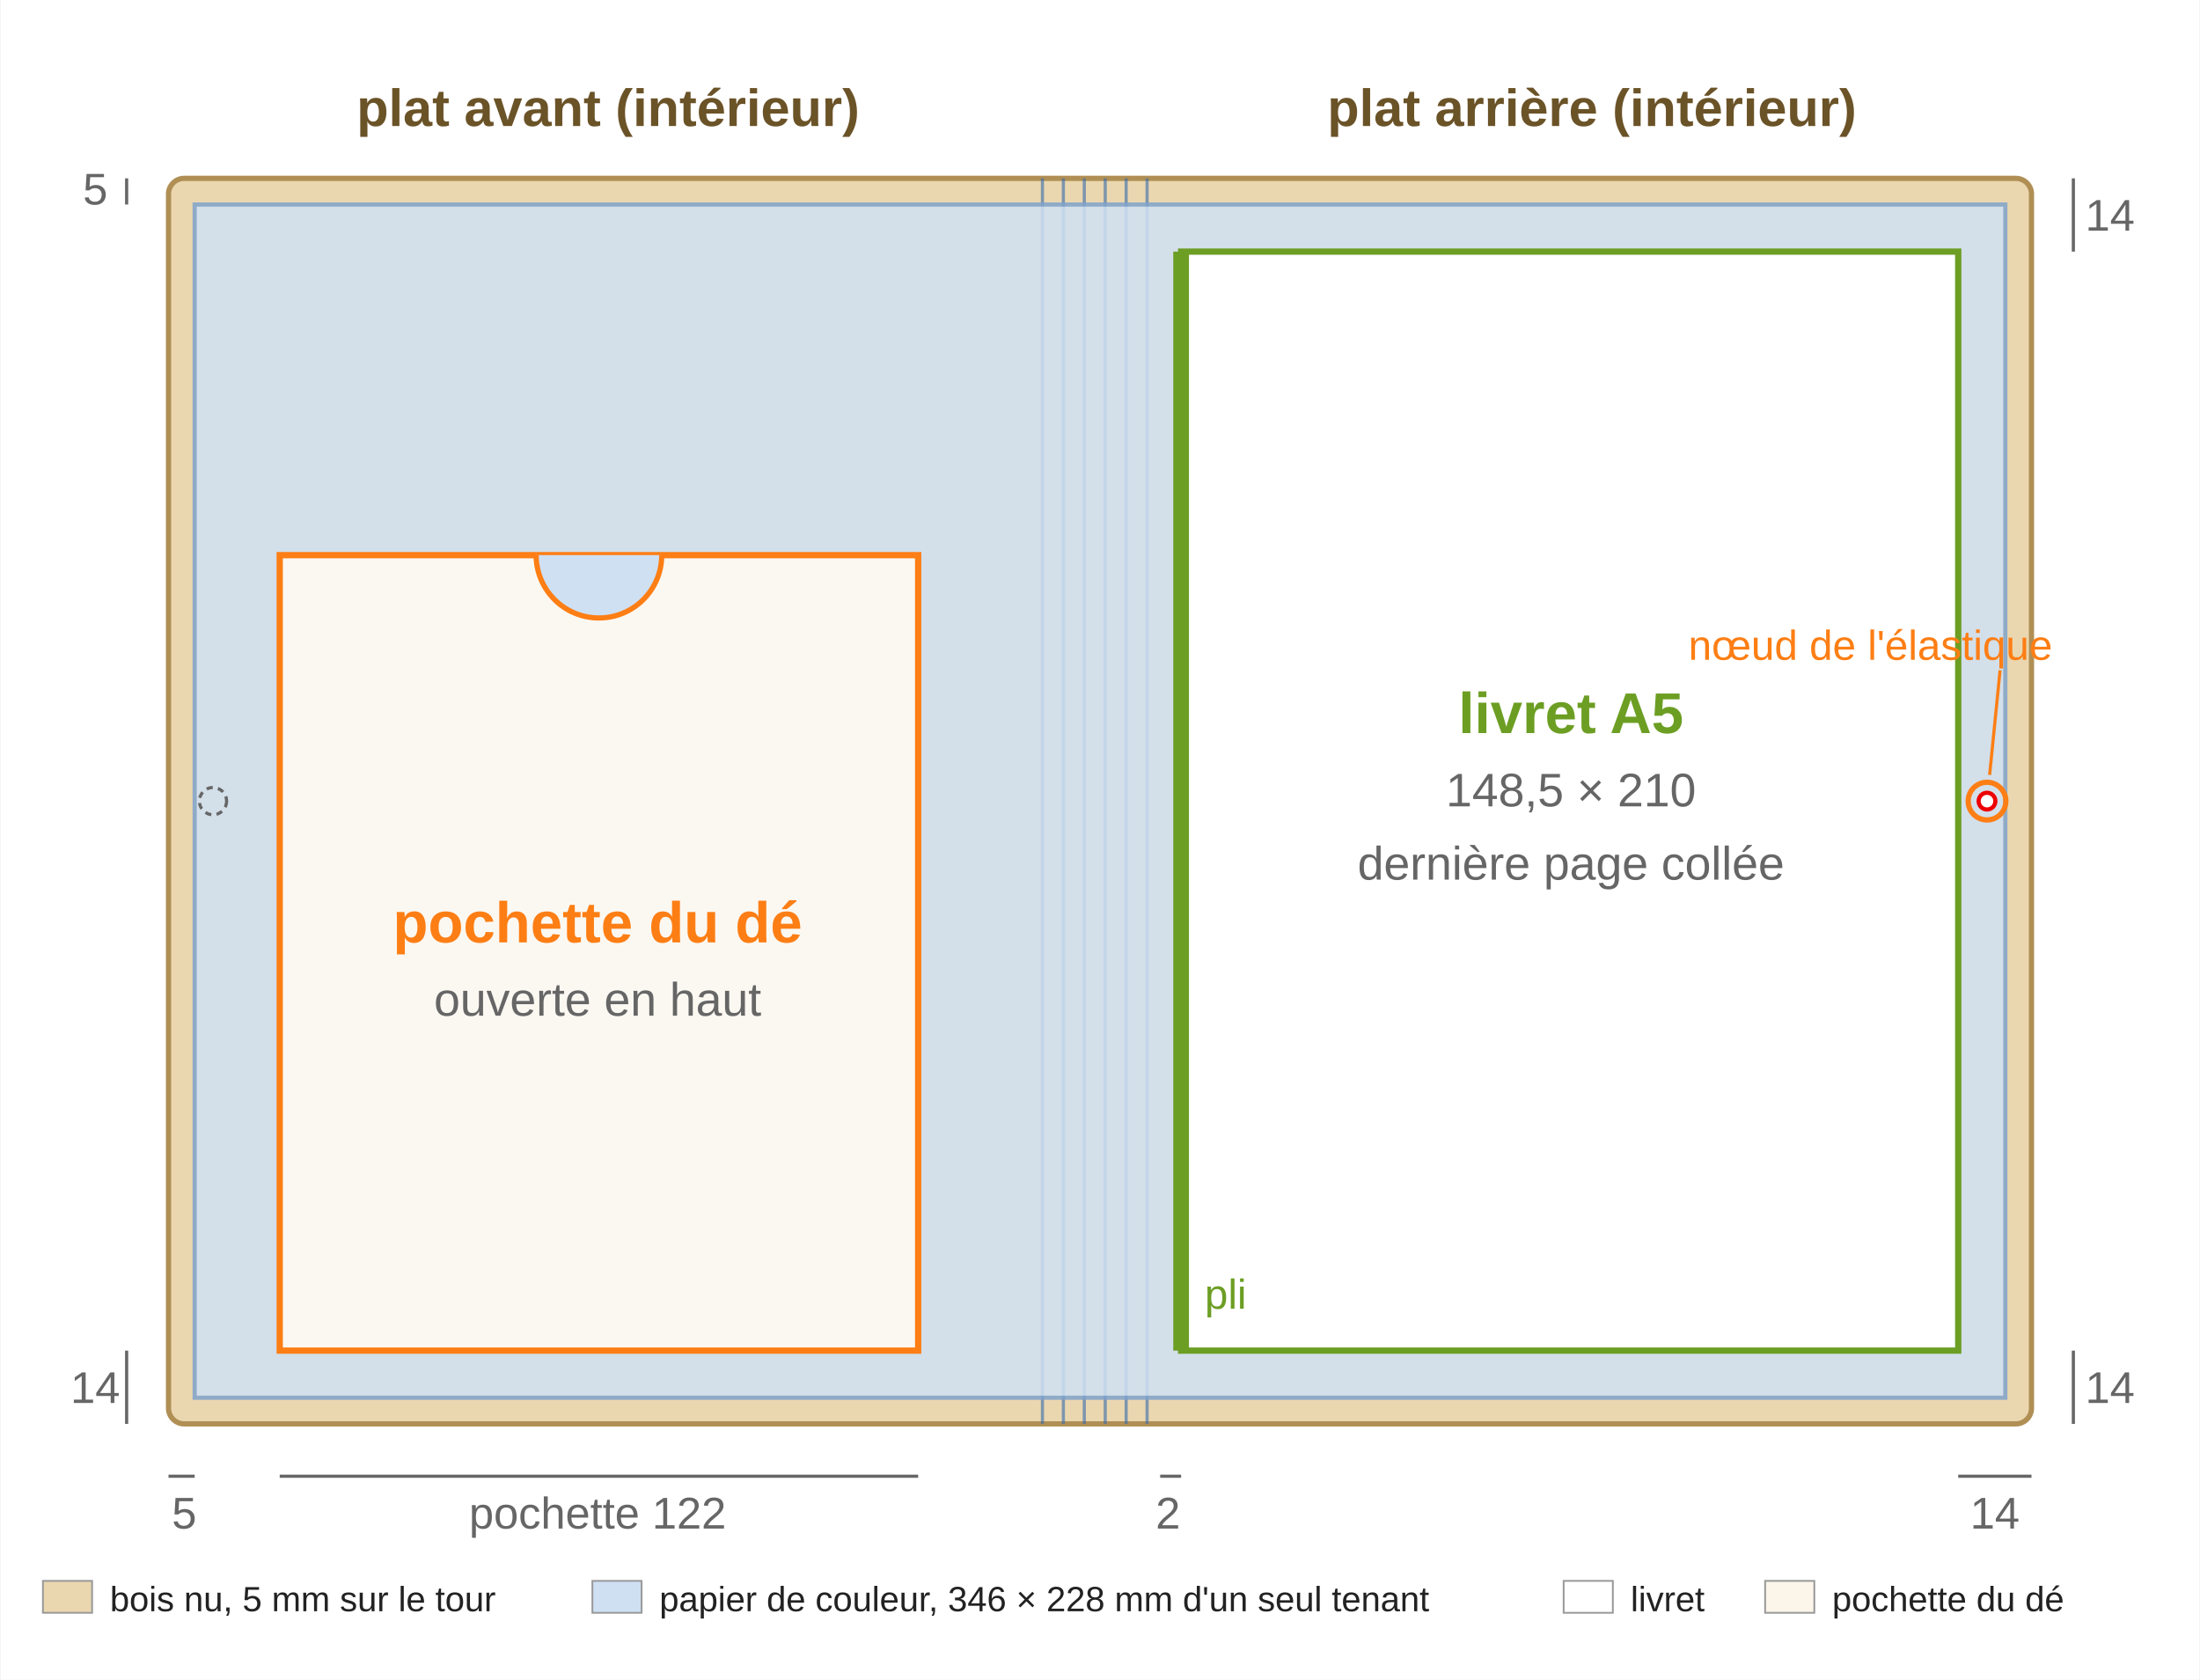
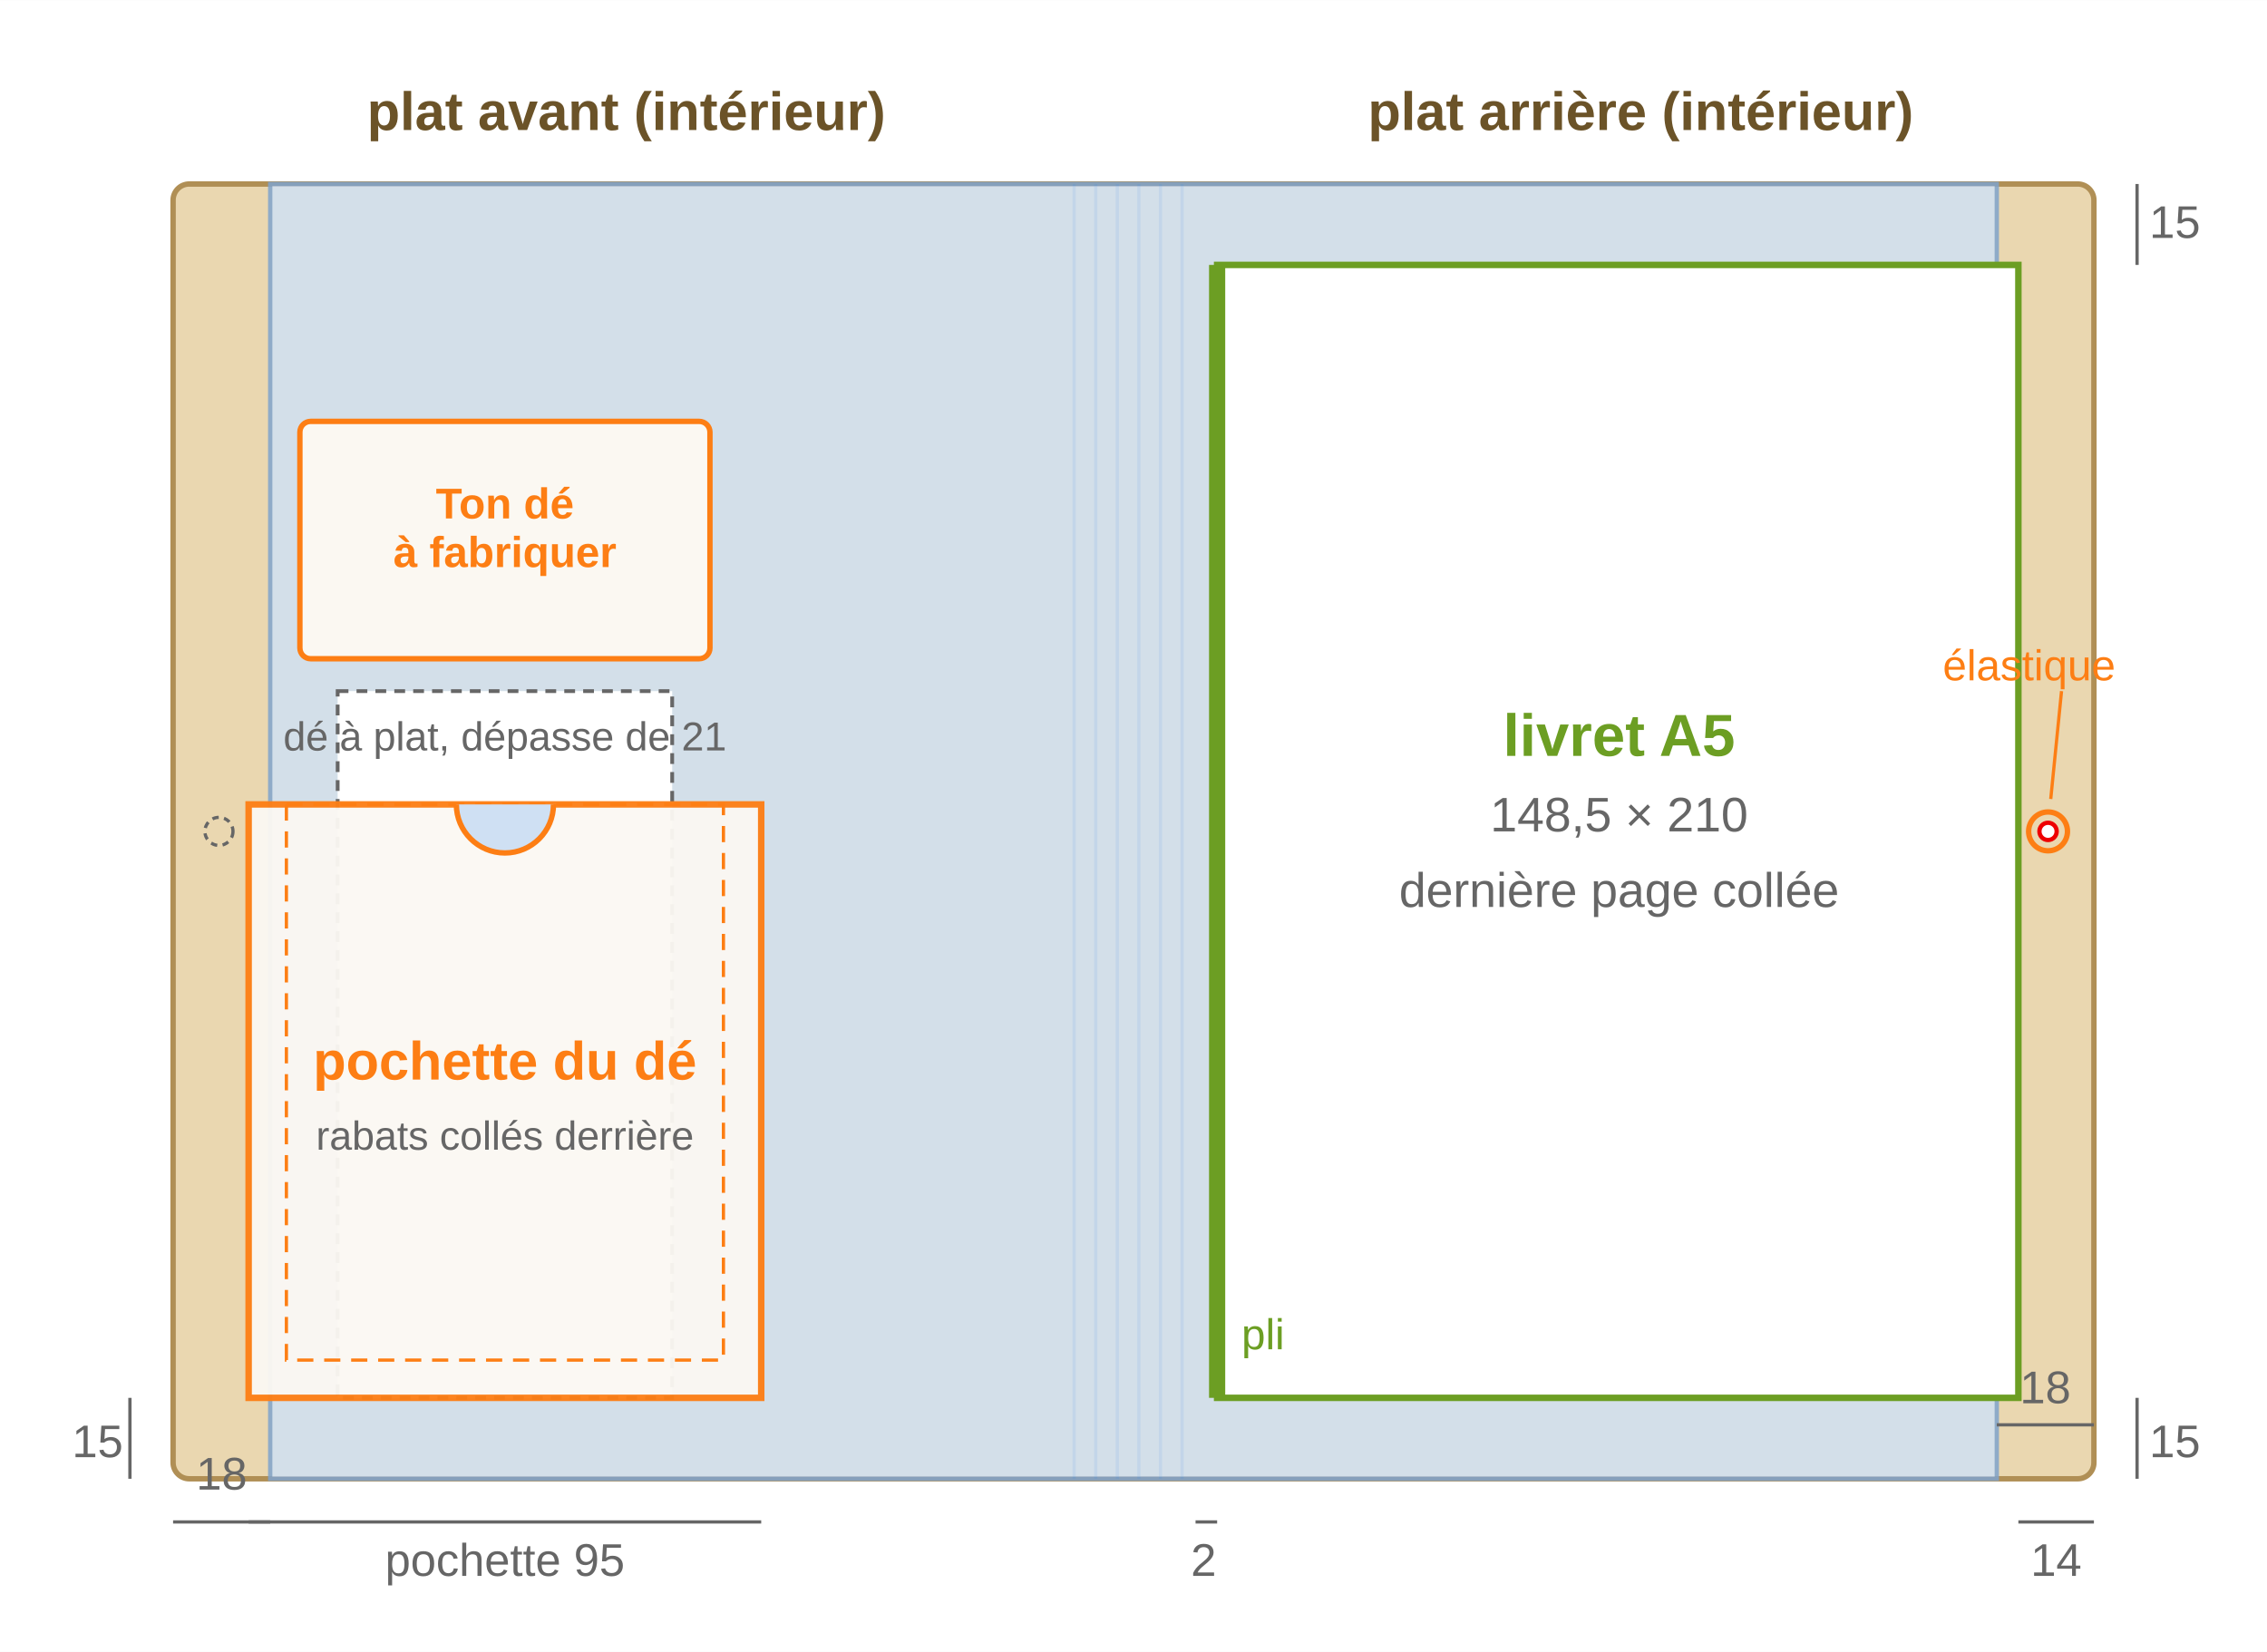
- <svg xmlns="http://www.w3.org/2000/svg" viewBox="-32.08 -34.08 420.16 320.973" width="1260" height="962" font-family="Poppins, 'Segoe UI', Arial, sans-serif">
-   <rect x="-32.08" y="-34.08" width="420.16" height="320.973" fill="#ffffff" />
-   <rect x="0" y="0" width="356" height="238" rx="3" fill="#ead7b0" stroke="#b08f55" stroke-width="1" />
+ <svg xmlns="http://www.w3.org/2000/svg" viewBox="-32.08 -34.08 420.16 306.16" width="1497" height="1091" font-family="Poppins, 'Segoe UI', Arial, sans-serif">
+   <rect x="-32.08" y="-34.08" width="420.16" height="306.16" fill="#ffffff" />
+   <rect x="0" y="0" width="356" height="240" rx="3" fill="#ead7b0" stroke="#b08f55" stroke-width="1" />
  <g stroke="#356bac" stroke-width="0.6" opacity=".6">
-     <line x1="167" y1="0" x2="167" y2="238" />
-     <line x1="171" y1="0" x2="171" y2="238" />
-     <line x1="175" y1="0" x2="175" y2="238" />
-     <line x1="179" y1="0" x2="179" y2="238" />
-     <line x1="183" y1="0" x2="183" y2="238" />
-     <line x1="187" y1="0" x2="187" y2="238" />
+     <line x1="167" y1="0" x2="167" y2="240" />
+     <line x1="171" y1="0" x2="171" y2="240" />
+     <line x1="175" y1="0" x2="175" y2="240" />
+     <line x1="179" y1="0" x2="179" y2="240" />
+     <line x1="183" y1="0" x2="183" y2="240" />
+     <line x1="187" y1="0" x2="187" y2="240" />
  </g>
-   <rect x="5" y="5" width="346" height="228" fill="#cfe0f3" stroke="#7fa3cc" stroke-width="0.8" opacity=".85" />
-   <rect x="193.5" y="14" width="148.5" height="210" fill="#fff" stroke="#6c9e23" stroke-width="1.2" />
-   <line x1="193.5" y1="14" x2="193.5" y2="224" stroke="#6c9e23" stroke-width="3" />
+   <rect x="18" y="0" width="320" height="240" fill="#cfe0f3" stroke="#7fa3cc" stroke-width="0.8" opacity=".85" />
+   <rect x="193.5" y="15" width="148.5" height="210" fill="#fff" stroke="#6c9e23" stroke-width="1.2" />
+   <line x1="193.5" y1="15" x2="193.5" y2="225" stroke="#6c9e23" stroke-width="3" />
  <text x="268" y="106" font-size="11" text-anchor="middle" fill="#6c9e23" font-weight="600">livret A5</text>
  <text x="268" y="120" font-size="9" text-anchor="middle" fill="#666">148,5 × 210</text>
  <text x="268" y="134" font-size="9" text-anchor="middle" fill="#666">dernière page collée</text>
  <text x="198" y="216" font-size="8" fill="#6c9e23">pli</text>
-   <circle cx="347.5" cy="119" r="1.6" fill="#fff" stroke="#e00" stroke-width="0.8" />
-   <circle cx="347.5" cy="119" r="3.6" fill="none" stroke="#fd7e14" stroke-width="1" />
-   <text x="360" y="92" font-size="8" fill="#fd7e14" text-anchor="end">nœud de l'élastique</text>
+   <circle cx="347.5" cy="120" r="1.6" fill="#fff" stroke="#e00" stroke-width="0.8" />
+   <circle cx="347.5" cy="120" r="3.6" fill="none" stroke="#fd7e14" stroke-width="1" />
+   <text x="360" y="92" font-size="8" fill="#fd7e14" text-anchor="end">élastique</text>
  <line x1="350" y1="94" x2="348" y2="114" stroke="#fd7e14" stroke-width="0.6" />
-   <rect x="21.25" y="72" width="122" height="152" fill="#fbf8f2" stroke="#fd7e14" stroke-width="1.2" />
-   <path d="M70.25 72 A12 12 0 0 0 94.25 72" fill="#cfe0f3" stroke="#fd7e14" stroke-width="1" />
-   <text x="82" y="146" font-size="11" text-anchor="middle" fill="#fd7e14" font-weight="600">pochette du dé</text>
-   <text x="82" y="160" font-size="9" text-anchor="middle" fill="#666">ouverte en haut</text>
-   <circle cx="8.5" cy="119" r="2.6" fill="none" stroke="#666" stroke-width="0.6" stroke-dasharray="1.2 1" />
+   <rect x="23.5" y="44" width="76" height="44" rx="2" fill="#fbf8f2" stroke="#fd7e14" stroke-width="1" />
+   <text x="61.5" y="62" font-size="8" text-anchor="middle" fill="#fd7e14" font-weight="600">Ton dé</text>
+   <text x="61.5" y="71" font-size="8" text-anchor="middle" fill="#fd7e14" font-weight="600">à fabriquer</text>
+   <rect x="30.5" y="94" width="62" height="131" fill="#fff" stroke="#666" stroke-width="0.7" stroke-dasharray="2 1.5" />
+   <text x="61.5" y="105" font-size="7.5" text-anchor="middle" fill="#666">dé à plat, dépasse de 21</text>
+   <rect x="14" y="115" width="95" height="110" fill="#fbf8f2" stroke="#fd7e14" stroke-width="1.2" opacity=".95" />
+   <rect x="21" y="115" width="81" height="103" fill="none" stroke="#fd7e14" stroke-width="0.6" stroke-dasharray="3 2" />
+   <path d="M52.5 115 A9 9 0 0 0 70.5 115" fill="#cfe0f3" stroke="#fd7e14" stroke-width="1" />
+   <text x="61.5" y="166" font-size="10" text-anchor="middle" fill="#fd7e14" font-weight="600">pochette du dé</text>
+   <text x="61.5" y="179" font-size="7.5" text-anchor="middle" fill="#666">rabats collés derrière</text>
+   <circle cx="8.5" cy="120" r="2.6" fill="none" stroke="#666" stroke-width="0.6" stroke-dasharray="1.2 1" />
  <g stroke="#666" stroke-width="0.6" fill="none">
    <line x1="342" y1="248" x2="356" y2="248" />
    <line x1="189.5" y1="248" x2="193.5" y2="248" />
-     <line x1="0" y1="248" x2="5" y2="248" />
-     <line x1="364" y1="0" x2="364" y2="14" />
-     <line x1="364" y1="224" x2="364" y2="238" />
-     <line x1="21.25" y1="248" x2="143.25" y2="248" />
-     <line x1="-8" y1="224" x2="-8" y2="238" />
-     <line x1="-8" y1="0" x2="-8" y2="5" />
+     <line x1="0" y1="248" x2="18" y2="248" />
+     <line x1="338" y1="230" x2="356" y2="230" />
+     <line x1="364" y1="0" x2="364" y2="15" />
+     <line x1="364" y1="225" x2="364" y2="240" />
+     <line x1="14" y1="248" x2="109" y2="248" />
+     <line x1="-8" y1="225" x2="-8" y2="240" />
  </g>
  <g font-size="8.5" fill="#666" text-anchor="middle">
    <text x="349" y="258">14</text>
    <text x="191" y="258">2</text>
-     <text x="3" y="258">5</text>
-     <text x="82" y="258">pochette 122</text>
-     <text x="371" y="10">14</text>
-     <text x="371" y="234">14</text>
-     <text x="-14" y="234">14</text>
-     <text x="-14" y="5">5</text>
+     <text x="9" y="242">18</text>
+     <text x="347" y="226">18</text>
+     <text x="61.5" y="258">pochette 95</text>
+     <text x="371" y="10">15</text>
+     <text x="371" y="236">15</text>
+     <text x="-14" y="236">15</text>
  </g>
  <text x="84" y="-10" font-size="10" text-anchor="middle" fill="#6b5328" font-weight="600">plat avant (intérieur)</text>
  <text x="272" y="-10" font-size="10" text-anchor="middle" fill="#6b5328" font-weight="600">plat arrière (intérieur)</text>
-   <rect x="-24.0" y="268.0" width="9.4" height="6.1" fill="#ead7b0" stroke="#999" stroke-width="0.34" />
-   <text x="-11.2" y="273.8" font-size="6.7" fill="#222">bois nu, 5 mm sur le tour</text>
-   <rect x="81.0" y="268.0" width="9.4" height="6.1" fill="#cfe0f3" stroke="#999" stroke-width="0.34" />
-   <text x="93.8" y="273.8" font-size="6.7" fill="#222">papier de couleur, 346 × 228 mm d'un seul tenant</text>
-   <rect x="266.6" y="268.0" width="9.4" height="6.1" fill="#ffffff" stroke="#999" stroke-width="0.34" />
-   <text x="279.4" y="273.8" font-size="6.7" fill="#222">livret</text>
-   <rect x="305.1" y="268.0" width="9.4" height="6.1" fill="#fbf5ea" stroke="#999" stroke-width="0.34" />
-   <text x="317.9" y="273.8" font-size="6.7" fill="#222">pochette du dé</text>
</svg>
